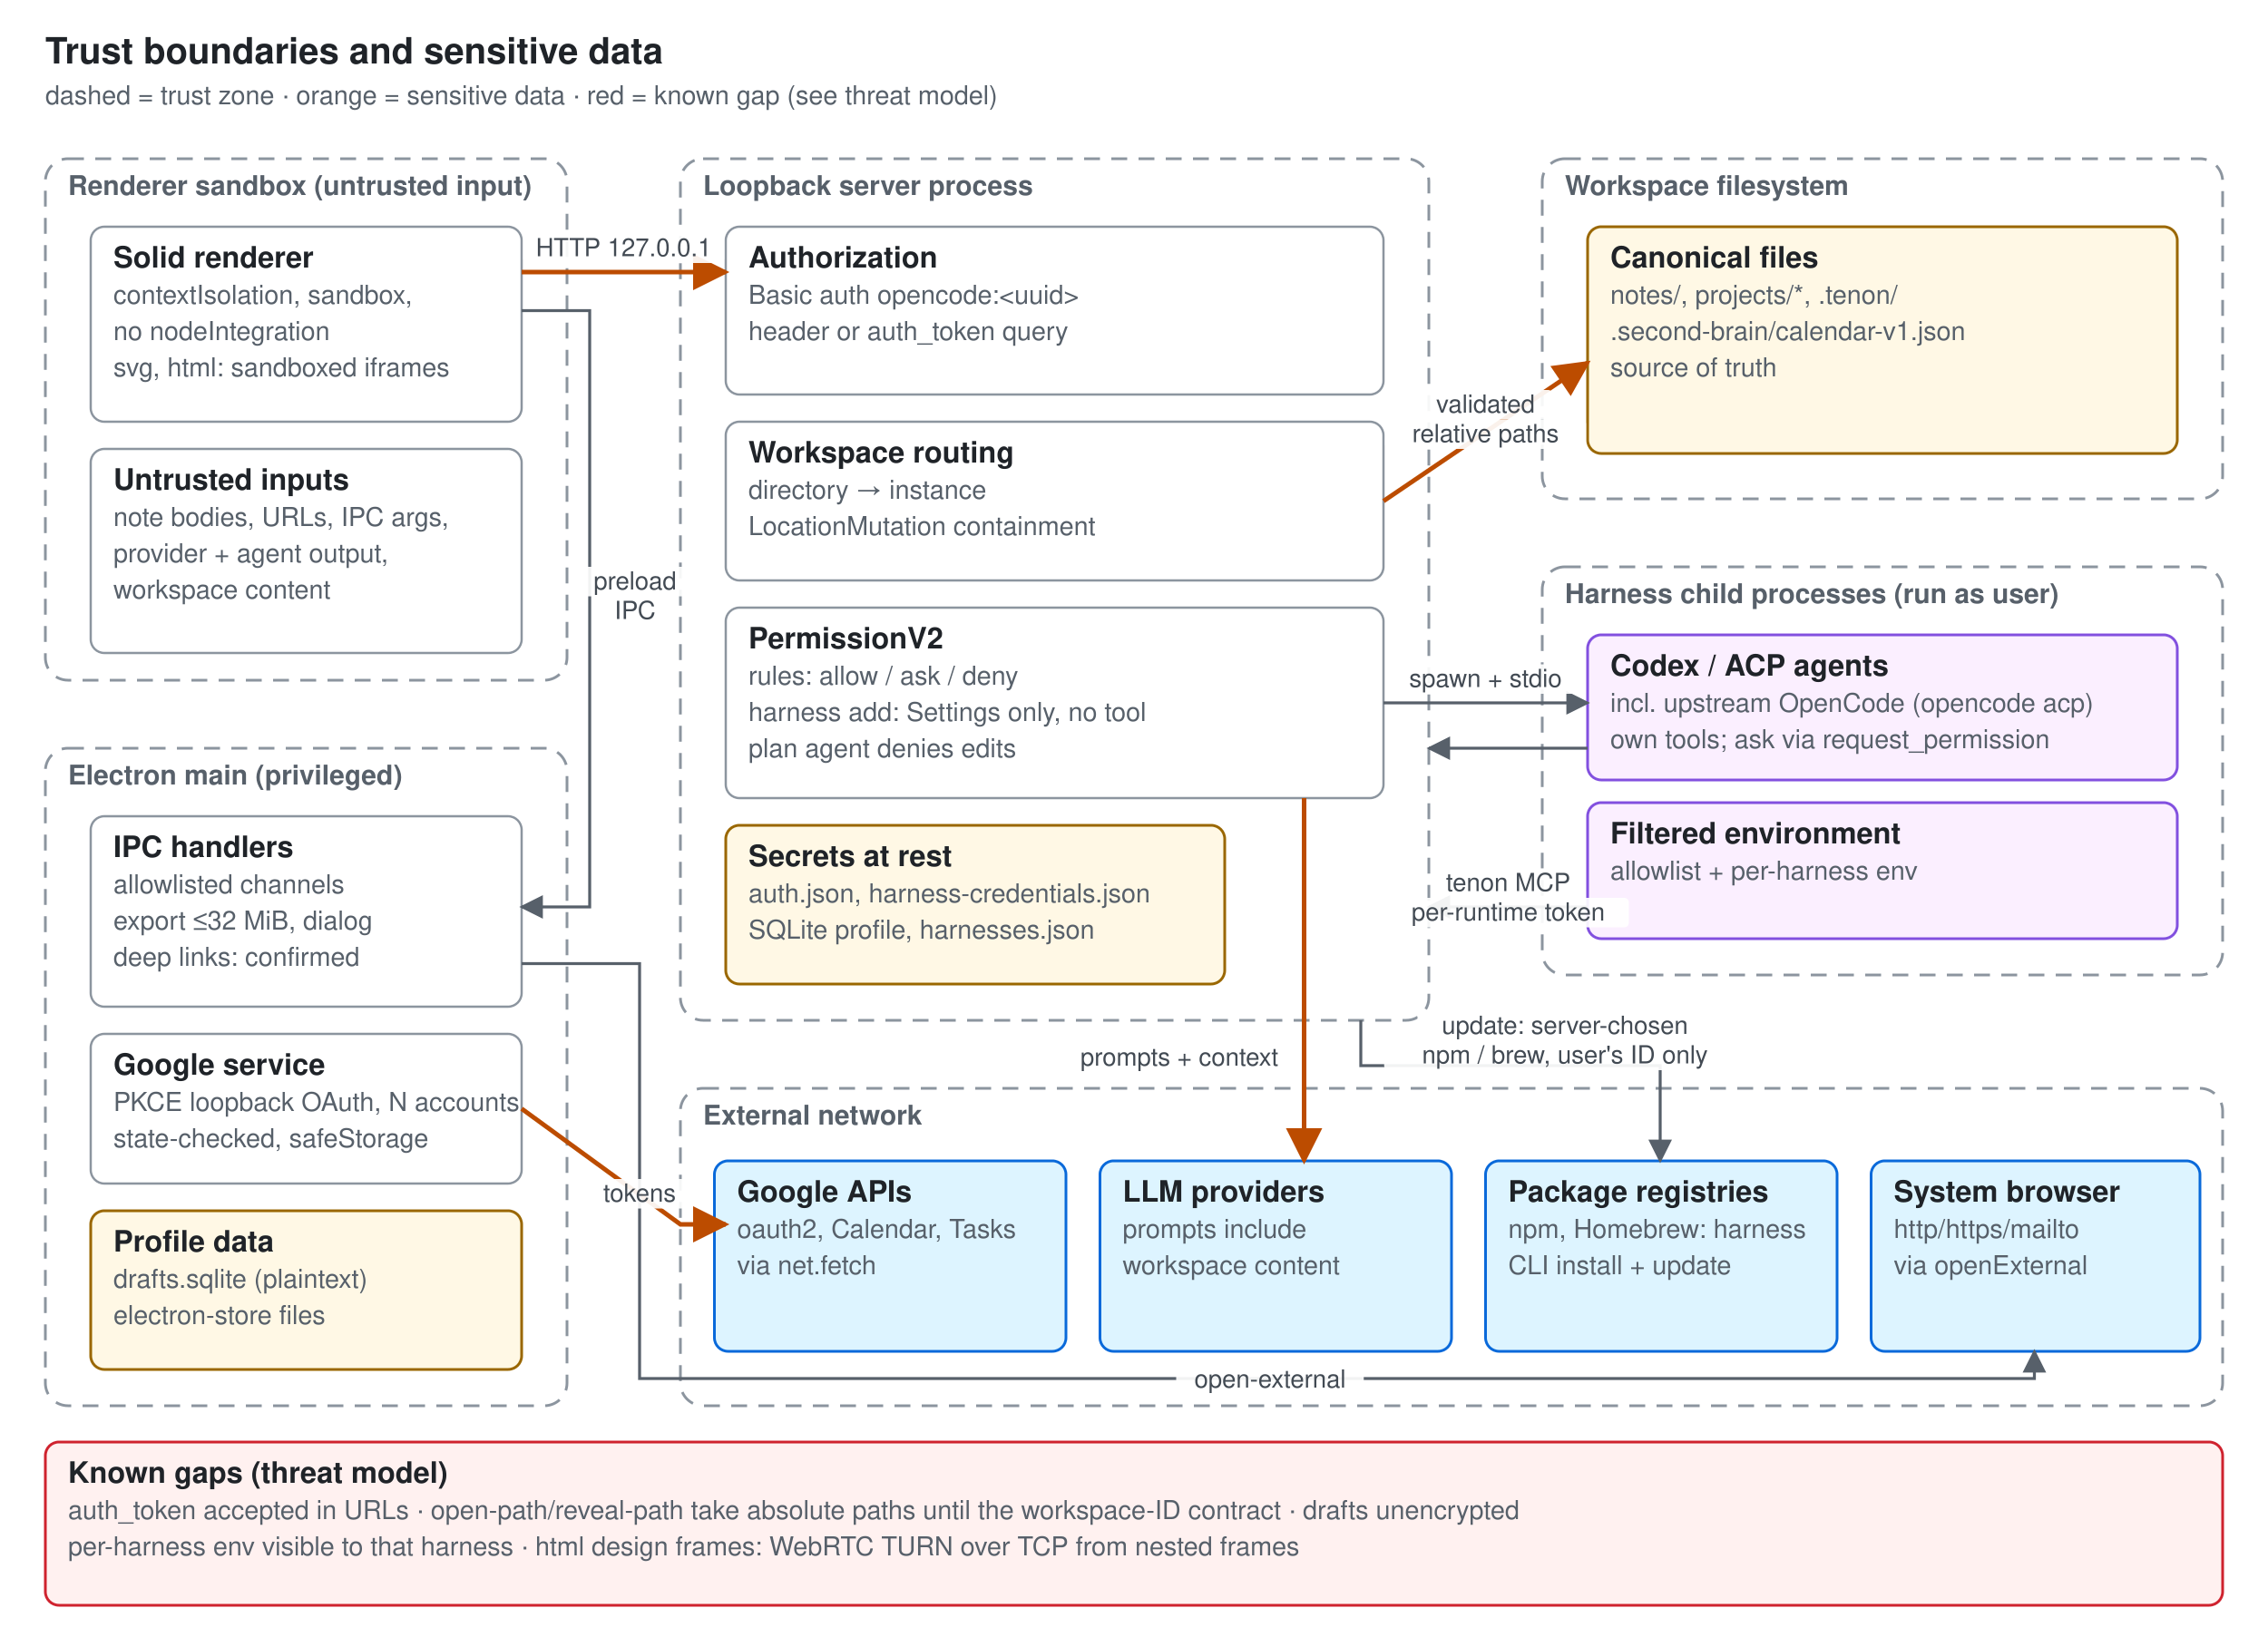
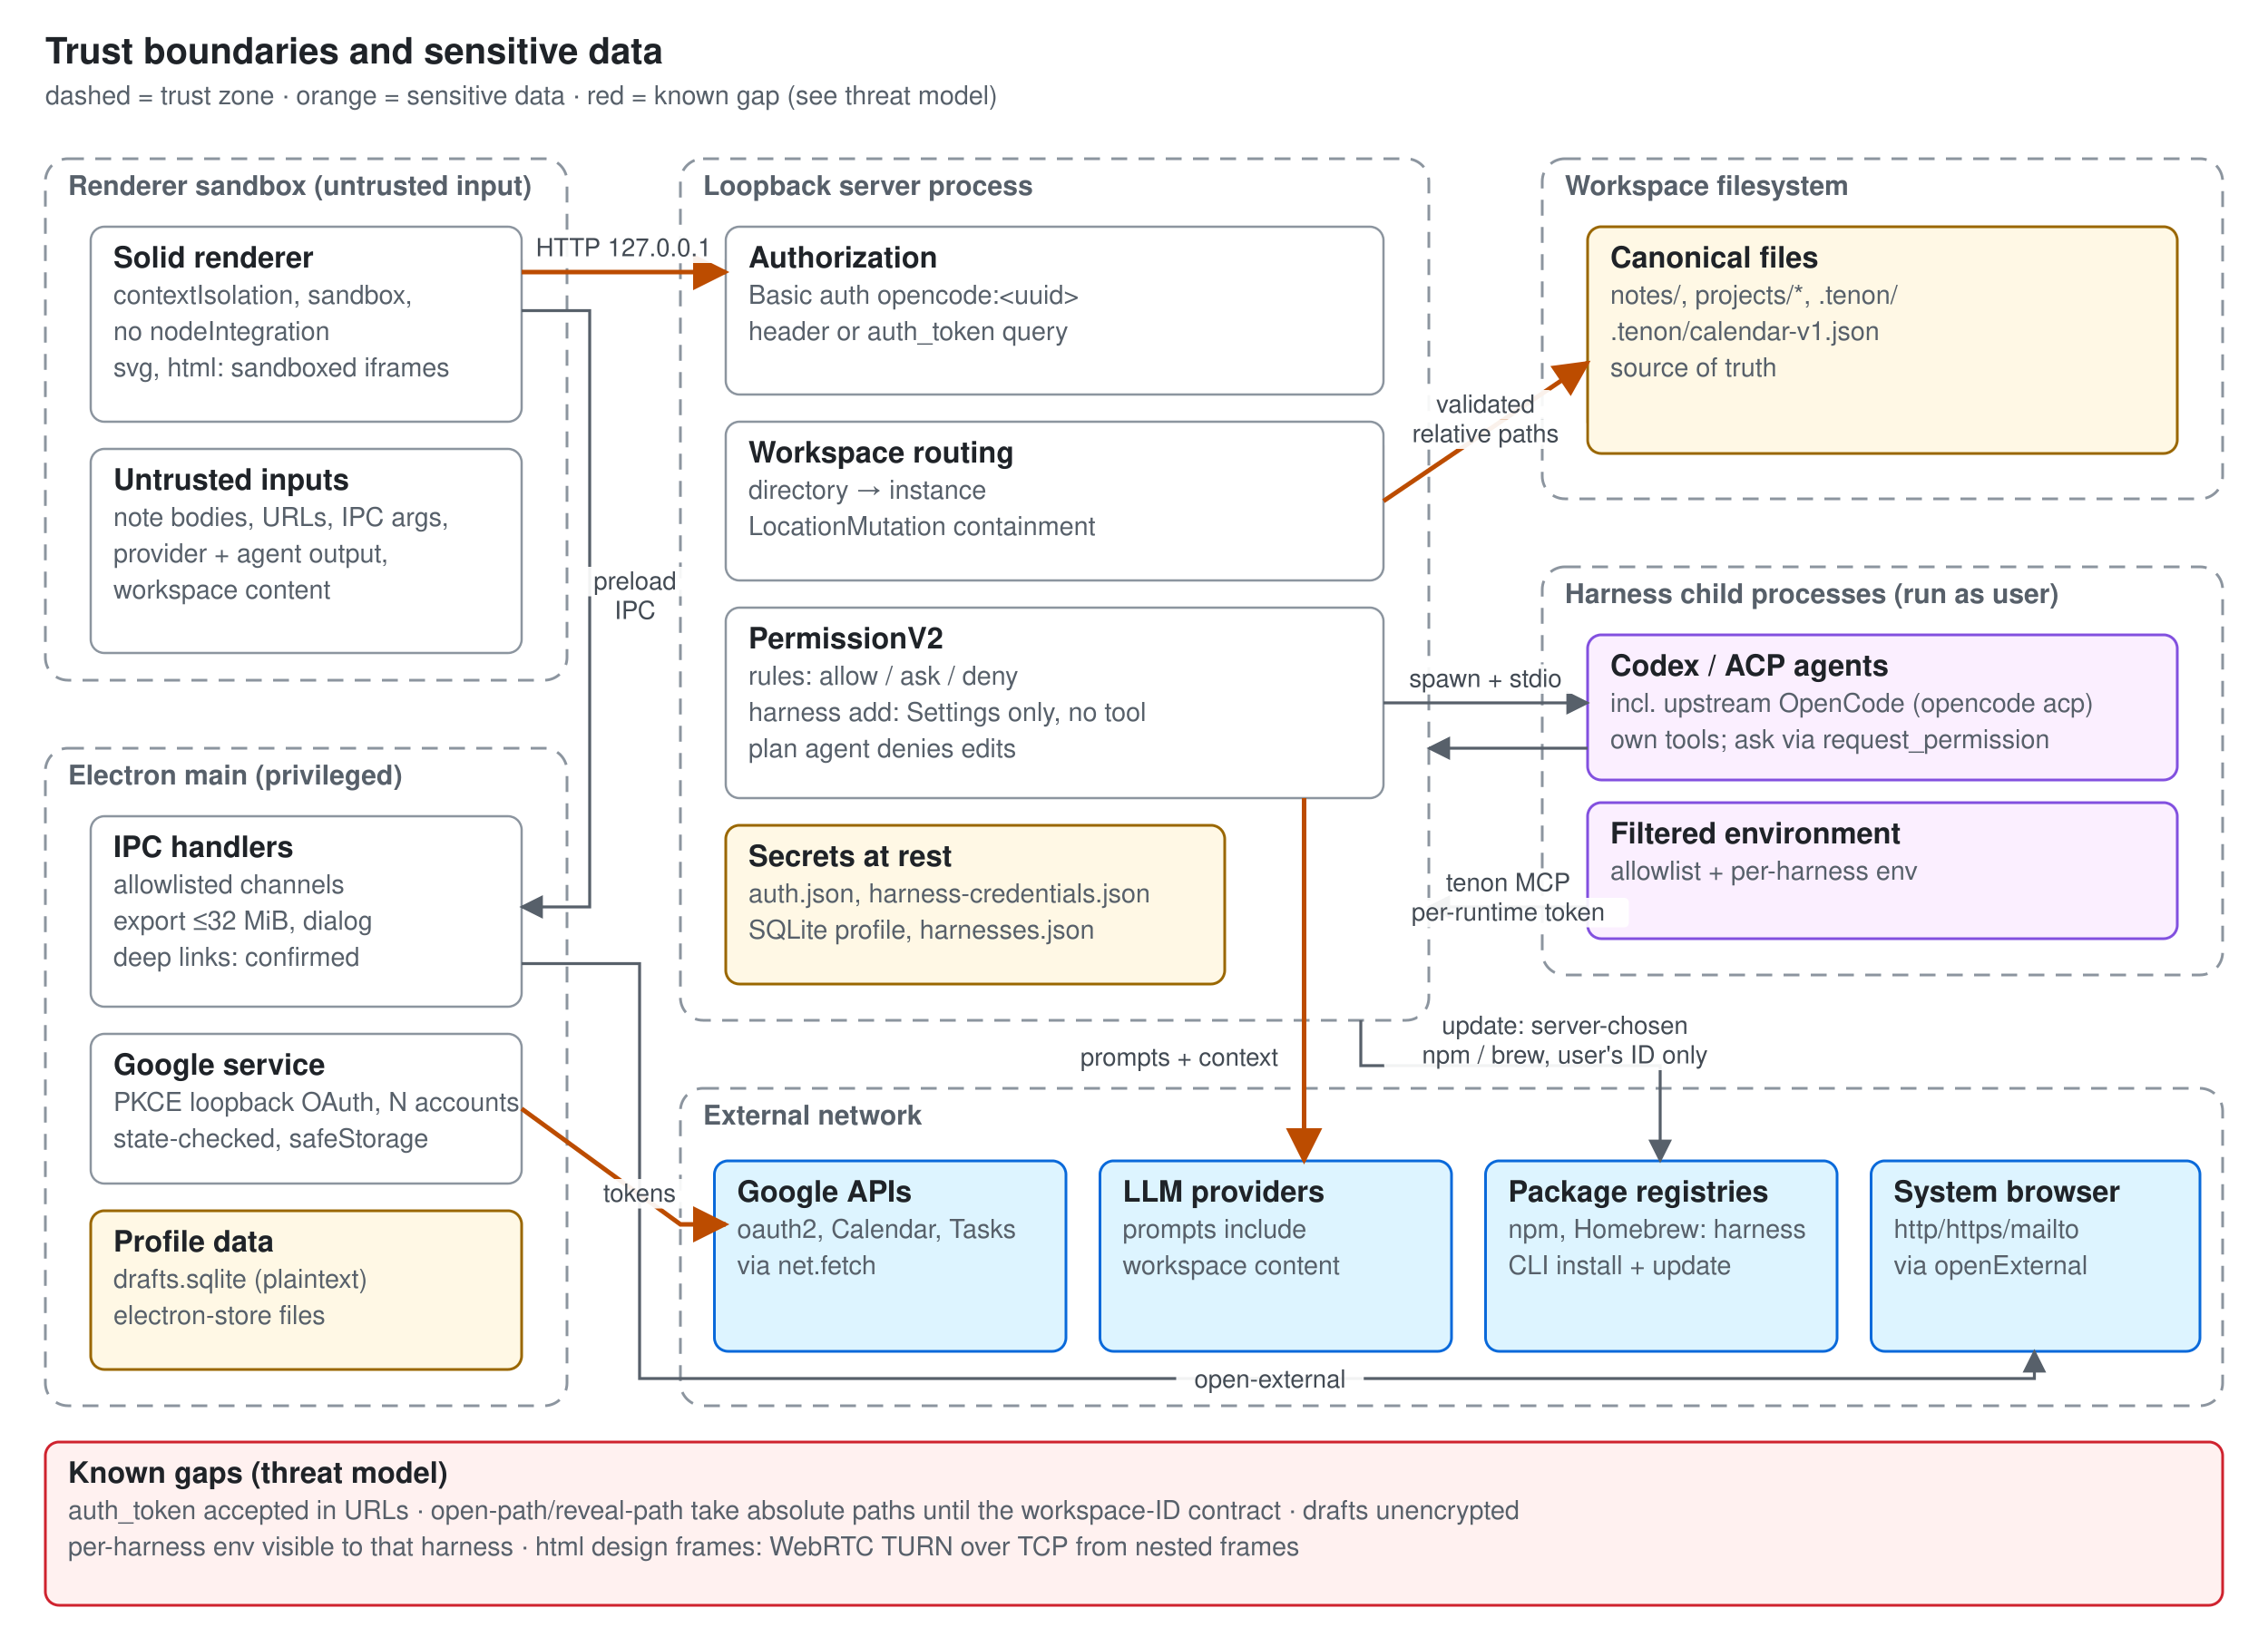
<svg xmlns="http://www.w3.org/2000/svg" viewBox="0 0 1000 722" width="1000" height="722" role="img" aria-labelledby="title desc">
  <style>
  .bg{fill:#ffffff}
  text{font-family:ui-sans-serif,system-ui,-apple-system,"Segoe UI",Helvetica,Arial,sans-serif;font-size:13px;fill:#1f2328}
  .t{font-weight:600}
  .s{font-size:11.5px;fill:#57606a}
  .h{font-size:16px;font-weight:600}
  .lbl{font-size:11px;fill:#424a53}
  .lblbg{fill:#ffffff;opacity:.92}
  .box{fill:#f6f8fa;stroke:#57606a;stroke-width:1.2}
  .sub{fill:#ffffff;stroke:#8c959f;stroke-width:1}
  .store{fill:#fff8e5;stroke:#9a6700;stroke-width:1.2}
  .ext{fill:#ddf4ff;stroke:#0969da;stroke-width:1.2}
  .proc{fill:#fbefff;stroke:#8250df;stroke-width:1.2}
  .zone{fill:none;stroke:#8c959f;stroke-width:1.2;stroke-dasharray:7 5}
  .zonet{font-size:12px;font-weight:600;fill:#57606a}
  .gapz{fill:#fff1f0;stroke:#cf222e;stroke-width:1.2}
  .e{fill:none;stroke:#57606a;stroke-width:1.3}
  .d{stroke-dasharray:5 4}
  .r{stroke:#cf222e}
  .sens{stroke:#bc4c00;stroke-width:2}
  .ah{fill:#57606a}
  .ahr{fill:#cf222e}
  .ahs{fill:#bc4c00}
  .life{stroke:#8c959f;stroke-width:1;stroke-dasharray:4 4}
  .act{fill:#eaeef2;stroke:#57606a;stroke-width:1}
  .frag{fill:none;stroke:#8c959f;stroke-width:1}
  .fragt{fill:#eaeef2;stroke:#8c959f;stroke-width:1}
  .dot{fill:#1f2328}
  .ring{fill:none;stroke:#1f2328;stroke-width:1.5}
  .dia{fill:#ffffff;stroke:#57606a;stroke-width:1.2}
  .bar{fill:#1f2328}
  @media (prefers-color-scheme: dark){
    .bg{fill:#0d1117}
    text{fill:#e6edf3}
    .s{fill:#9198a1} .lbl{fill:#c9d1d9} .lblbg{fill:#0d1117}
    .box{fill:#161b22;stroke:#8b949e} .sub{fill:#0d1117;stroke:#6e7681}
    .store{fill:#2b2111;stroke:#d29922} .ext{fill:#0c2d4a;stroke:#4493f8}
    .proc{fill:#271a3d;stroke:#ab7df8}
    .zone{stroke:#6e7681} .zonet{fill:#9198a1}
    .gapz{fill:#3a1517;stroke:#f85149}
    .e{stroke:#9198a1} .r{stroke:#f85149} .sens{stroke:#f0883e}
    .ah{fill:#9198a1} .ahr{fill:#f85149} .ahs{fill:#f0883e}
    .life{stroke:#6e7681} .act{fill:#21262d;stroke:#8b949e}
    .frag{stroke:#6e7681} .fragt{fill:#21262d;stroke:#6e7681}
    .dot{fill:#e6edf3} .ring{stroke:#e6edf3} .dia{fill:#0d1117;stroke:#8b949e} .bar{fill:#e6edf3}
  }
</style>
  <defs>
    <marker id="a" viewBox="0 0 10 10" refX="9" refY="5" markerWidth="8" markerHeight="8" orient="auto-start-reverse">
      <path class="ah" d="M0,0 L10,5 L0,10 z" />
    </marker>
    <marker id="ar" viewBox="0 0 10 10" refX="9" refY="5" markerWidth="8" markerHeight="8" orient="auto-start-reverse">
      <path class="ahr" d="M0,0 L10,5 L0,10 z" />
    </marker>
    <marker id="as" viewBox="0 0 10 10" refX="9" refY="5" markerWidth="8" markerHeight="8" orient="auto-start-reverse">
      <path class="ahs" d="M0,0 L10,5 L0,10 z" />
    </marker>
    <marker id="o" viewBox="0 0 10 10" refX="9" refY="5" markerWidth="9" markerHeight="9" orient="auto-start-reverse">
      <path class="e" d="M0,0 L10,5 L0,10" />
    </marker>
    <marker id="dm" viewBox="0 0 12 12" refX="1" refY="6" markerWidth="11" markerHeight="11" orient="auto-start-reverse">
      <path class="bar" d="M1,6 L6,1 L11,6 L6,11 z" />
    </marker>
  </defs>
  <rect class="bg" x="0" y="0" width="1000" height="722" />
  <text x="20" y="28" text-anchor="start" class="h">Trust boundaries and sensitive data</text>
  <text x="20" y="46" text-anchor="start" class="s">dashed = trust zone · orange = sensitive data · red = known gap (see threat model)</text>
  <rect class="zone" x="20" y="70" width="230" height="230" rx="10" />
  <text x="30" y="86" text-anchor="start" class="zonet">Renderer sandbox (untrusted input)</text>
  <rect class="sub" x="40" y="100" width="190" height="86" rx="6" />
  <text x="50" y="118" text-anchor="start" class="t">Solid renderer</text>
  <text x="50" y="134" text-anchor="start" class="s">contextIsolation, sandbox,</text>
  <text x="50" y="150" text-anchor="start" class="s">no nodeIntegration</text>
  <text x="50" y="166" text-anchor="start" class="s">svg, html: sandboxed iframes</text>
  <rect class="sub" x="40" y="198" width="190" height="90" rx="6" />
  <text x="50" y="216" text-anchor="start" class="t">Untrusted inputs</text>
  <text x="50" y="232" text-anchor="start" class="s">note bodies, URLs, IPC args,</text>
  <text x="50" y="248" text-anchor="start" class="s">provider + agent output,</text>
  <text x="50" y="264" text-anchor="start" class="s">workspace content</text>
  <rect class="zone" x="20" y="330" width="230" height="290" rx="10" />
  <text x="30" y="346" text-anchor="start" class="zonet">Electron main (privileged)</text>
  <rect class="sub" x="40" y="360" width="190" height="84" rx="6" />
  <text x="50" y="378" text-anchor="start" class="t">IPC handlers</text>
  <text x="50" y="394" text-anchor="start" class="s">allowlisted channels</text>
  <text x="50" y="410" text-anchor="start" class="s">export ≤32 MiB, dialog</text>
  <text x="50" y="426" text-anchor="start" class="s">deep links: confirmed</text>
  <rect class="sub" x="40" y="456" width="190" height="66" rx="6" />
  <text x="50" y="474" text-anchor="start" class="t">Google service</text>
  <text x="50" y="490" text-anchor="start" class="s">PKCE loopback OAuth, N accounts</text>
  <text x="50" y="506" text-anchor="start" class="s">state-checked, safeStorage</text>
  <rect class="store" x="40" y="534" width="190" height="70" rx="6" />
  <text x="50" y="552" text-anchor="start" class="t">Profile data</text>
  <text x="50" y="568" text-anchor="start" class="s">drafts.sqlite (plaintext)</text>
  <text x="50" y="584" text-anchor="start" class="s">electron-store files</text>
  <rect class="zone" x="300" y="70" width="330" height="380" rx="10" />
  <text x="310" y="86" text-anchor="start" class="zonet">Loopback server process</text>
  <rect class="sub" x="320" y="100" width="290" height="74" rx="6" />
  <text x="330" y="118" text-anchor="start" class="t">Authorization</text>
  <text x="330" y="134" text-anchor="start" class="s">Basic auth opencode:&lt;uuid&gt;</text>
  <text x="330" y="150" text-anchor="start" class="s">header or auth_token query</text>
  <rect class="sub" x="320" y="186" width="290" height="70" rx="6" />
  <text x="330" y="204" text-anchor="start" class="t">Workspace routing</text>
  <text x="330" y="220" text-anchor="start" class="s">directory → instance</text>
  <text x="330" y="236" text-anchor="start" class="s">LocationMutation containment</text>
  <rect class="sub" x="320" y="268" width="290" height="84" rx="6" />
  <text x="330" y="286" text-anchor="start" class="t">PermissionV2</text>
  <text x="330" y="302" text-anchor="start" class="s">rules: allow / ask / deny</text>
  <text x="330" y="318" text-anchor="start" class="s">harness add: Settings only, no tool</text>
  <text x="330" y="334" text-anchor="start" class="s">plan agent denies edits</text>
  <rect class="store" x="320" y="364" width="220" height="70" rx="6" />
  <text x="330" y="382" text-anchor="start" class="t">Secrets at rest</text>
  <text x="330" y="398" text-anchor="start" class="s">auth.json, harness-credentials.json</text>
  <text x="330" y="414" text-anchor="start" class="s">SQLite profile, harnesses.json</text>
  <rect class="zone" x="680" y="70" width="300" height="150" rx="10" />
  <text x="690" y="86" text-anchor="start" class="zonet">Workspace filesystem</text>
  <rect class="store" x="700" y="100" width="260" height="100" rx="6" />
  <text x="710" y="118" text-anchor="start" class="t">Canonical files</text>
  <text x="710" y="134" text-anchor="start" class="s">notes/, projects/*, .tenon/</text>
-   <text x="710" y="150" text-anchor="start" class="s">.second-brain/calendar-v1.json</text>
+   <text x="710" y="150" text-anchor="start" class="s">.tenon/calendar-v1.json</text>
  <text x="710" y="166" text-anchor="start" class="s">source of truth</text>
  <rect class="zone" x="680" y="250" width="300" height="180" rx="10" />
  <text x="690" y="266" text-anchor="start" class="zonet">Harness child processes (run as user)</text>
  <rect class="proc" x="700" y="280" width="260" height="64" rx="6" />
  <text x="710" y="298" text-anchor="start" class="t">Codex / ACP agents</text>
  <text x="710" y="314" text-anchor="start" class="s">incl. upstream OpenCode (opencode acp)</text>
  <text x="710" y="330" text-anchor="start" class="s">own tools; ask via request_permission</text>
  <rect class="proc" x="700" y="354" width="260" height="60" rx="6" />
  <text x="710" y="372" text-anchor="start" class="t">Filtered environment</text>
  <text x="710" y="388" text-anchor="start" class="s">allowlist + per-harness env</text>
  <rect class="zone" x="300" y="480" width="680" height="140" rx="10" />
  <text x="310" y="496" text-anchor="start" class="zonet">External network</text>
  <rect class="ext" x="315" y="512" width="155" height="84" rx="6" />
  <text x="325" y="530" text-anchor="start" class="t">Google APIs</text>
  <text x="325" y="546" text-anchor="start" class="s">oauth2, Calendar, Tasks</text>
  <text x="325" y="562" text-anchor="start" class="s">via net.fetch</text>
  <rect class="ext" x="485" y="512" width="155" height="84" rx="6" />
  <text x="495" y="530" text-anchor="start" class="t">LLM providers</text>
  <text x="495" y="546" text-anchor="start" class="s">prompts include</text>
  <text x="495" y="562" text-anchor="start" class="s">workspace content</text>
  <rect class="ext" x="655" y="512" width="155" height="84" rx="6" />
  <text x="665" y="530" text-anchor="start" class="t">Package registries</text>
  <text x="665" y="546" text-anchor="start" class="s">npm, Homebrew: harness</text>
  <text x="665" y="562" text-anchor="start" class="s">CLI install + update</text>
  <rect class="ext" x="825" y="512" width="145" height="84" rx="6" />
  <text x="835" y="530" text-anchor="start" class="t">System browser</text>
  <text x="835" y="546" text-anchor="start" class="s">http/https/mailto</text>
  <text x="835" y="562" text-anchor="start" class="s">via openExternal</text>
  <path class="e " d="M230,137 L260,137 L260,400 L230,400" marker-end="url(#a)" />
  <path class="e sens" d="M230,120 L320,120" marker-end="url(#as)" />
  <path class="e sens" d="M610,221 L700,160" marker-end="url(#as)" />
  <path class="e " d="M610,310 L700,310" marker-end="url(#a)" />
  <path class="e " d="M700,330 L630,330" marker-end="url(#a)" />
  <path class="e " d="M700,400 L630,400" marker-end="url(#a)" />
  <path class="e sens" d="M230,489 L300,540 L320,540" marker-end="url(#as)" />
  <path class="e sens" d="M575,352 L575,512" marker-end="url(#as)" />
  <path class="e " d="M600,450 L600,470 L732,470 L732,512" marker-end="url(#a)" />
  <path class="e " d="M230,425 L282,425 L282,608 L897,608 L897,596" marker-end="url(#a)" />
  <rect class="gapz" x="20" y="636" width="960" height="72" rx="6" />
  <text x="30" y="654" text-anchor="start" class="t">Known gaps (threat model)</text>
  <text x="30" y="670" text-anchor="start" class="s">auth_token accepted in URLs · open-path/reveal-path take absolute paths until the workspace-ID contract · drafts unencrypted</text>
  <text x="30" y="686" text-anchor="start" class="s">per-harness env visible to that harness · html design frames: WebRTC TURN over TCP from nested frames</text>
  <rect class="lblbg" x="256.4" y="250.0" width="47.3" height="13" rx="2" />
  <text class="lbl" x="280" y="260" text-anchor="middle">preload</text>
  <rect class="lblbg" x="268.1" y="263.0" width="23.7" height="13" rx="2" />
  <text class="lbl" x="280" y="273" text-anchor="middle">IPC</text>
  <rect class="lblbg" x="230.7" y="103.0" width="88.6" height="13" rx="2" />
  <text class="lbl" x="275" y="113" text-anchor="middle">HTTP 127.0.0.1</text>
  <rect class="lblbg" x="625.5" y="172.0" width="59.1" height="13" rx="2" />
  <text class="lbl" x="655" y="182" text-anchor="middle">validated</text>
  <rect class="lblbg" x="610.7" y="185.0" width="88.6" height="13" rx="2" />
  <text class="lbl" x="655" y="195" text-anchor="middle">relative paths</text>
  <rect class="lblbg" x="613.6" y="293.0" width="82.7" height="13" rx="2" />
  <text class="lbl" x="655" y="303" text-anchor="middle">spawn + stdio</text>
  <rect class="lblbg" x="635.5" y="383.0" width="59.1" height="13" rx="2" />
  <text class="lbl" x="665" y="393" text-anchor="middle">tenon MCP</text>
  <rect class="lblbg" x="611.9" y="396.0" width="106.3" height="13" rx="2" />
  <text class="lbl" x="665" y="406" text-anchor="middle">per-runtime token</text>
  <rect class="lblbg" x="261.3" y="520.0" width="41.4" height="13" rx="2" />
  <text class="lbl" x="282" y="530" text-anchor="middle">tokens</text>
  <rect class="lblbg" x="466.9" y="460.0" width="106.3" height="13" rx="2" />
  <text class="lbl" x="520" y="470" text-anchor="middle">prompts + context</text>
  <rect class="lblbg" x="625.0" y="446.0" width="129.9" height="13" rx="2" />
  <text class="lbl" x="690" y="456" text-anchor="middle">update: server-chosen</text>
  <rect class="lblbg" x="610.3" y="459.0" width="159.4" height="13" rx="2" />
  <text class="lbl" x="690" y="469" text-anchor="middle">npm / brew, user's ID only</text>
  <rect class="lblbg" x="518.6" y="602.0" width="82.7" height="13" rx="2" />
  <text class="lbl" x="560" y="612" text-anchor="middle">open-external</text>
</svg>
